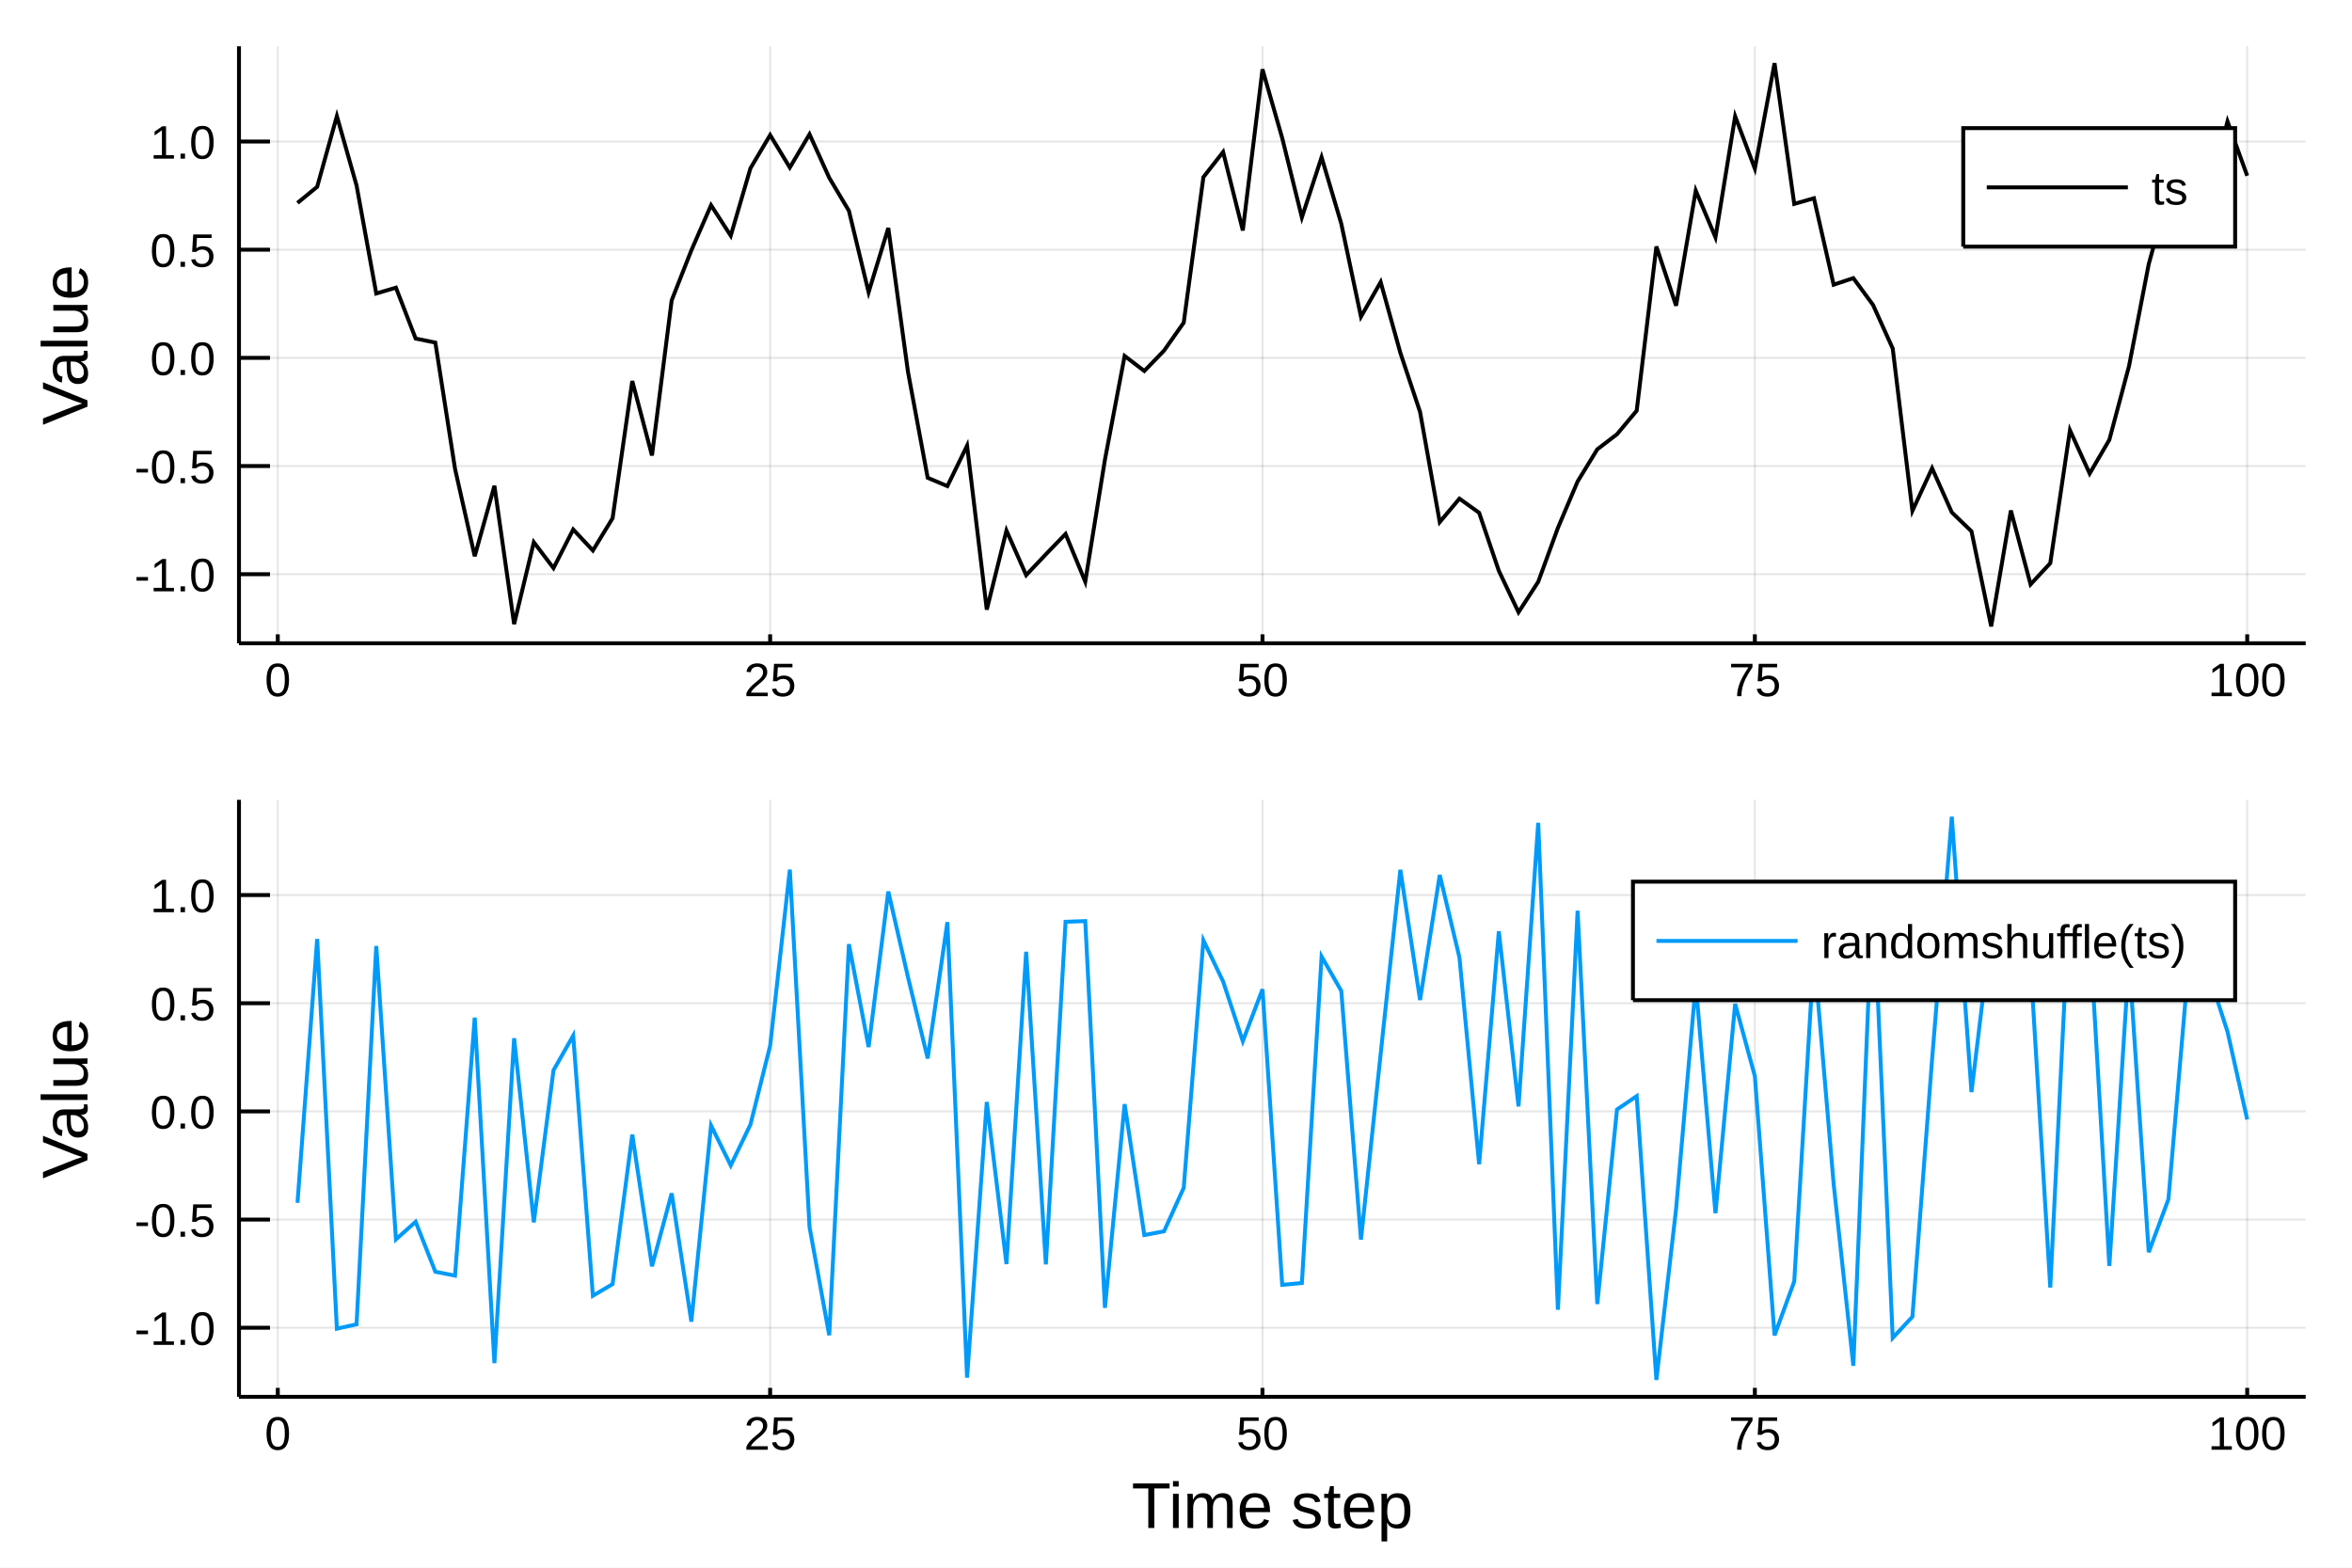
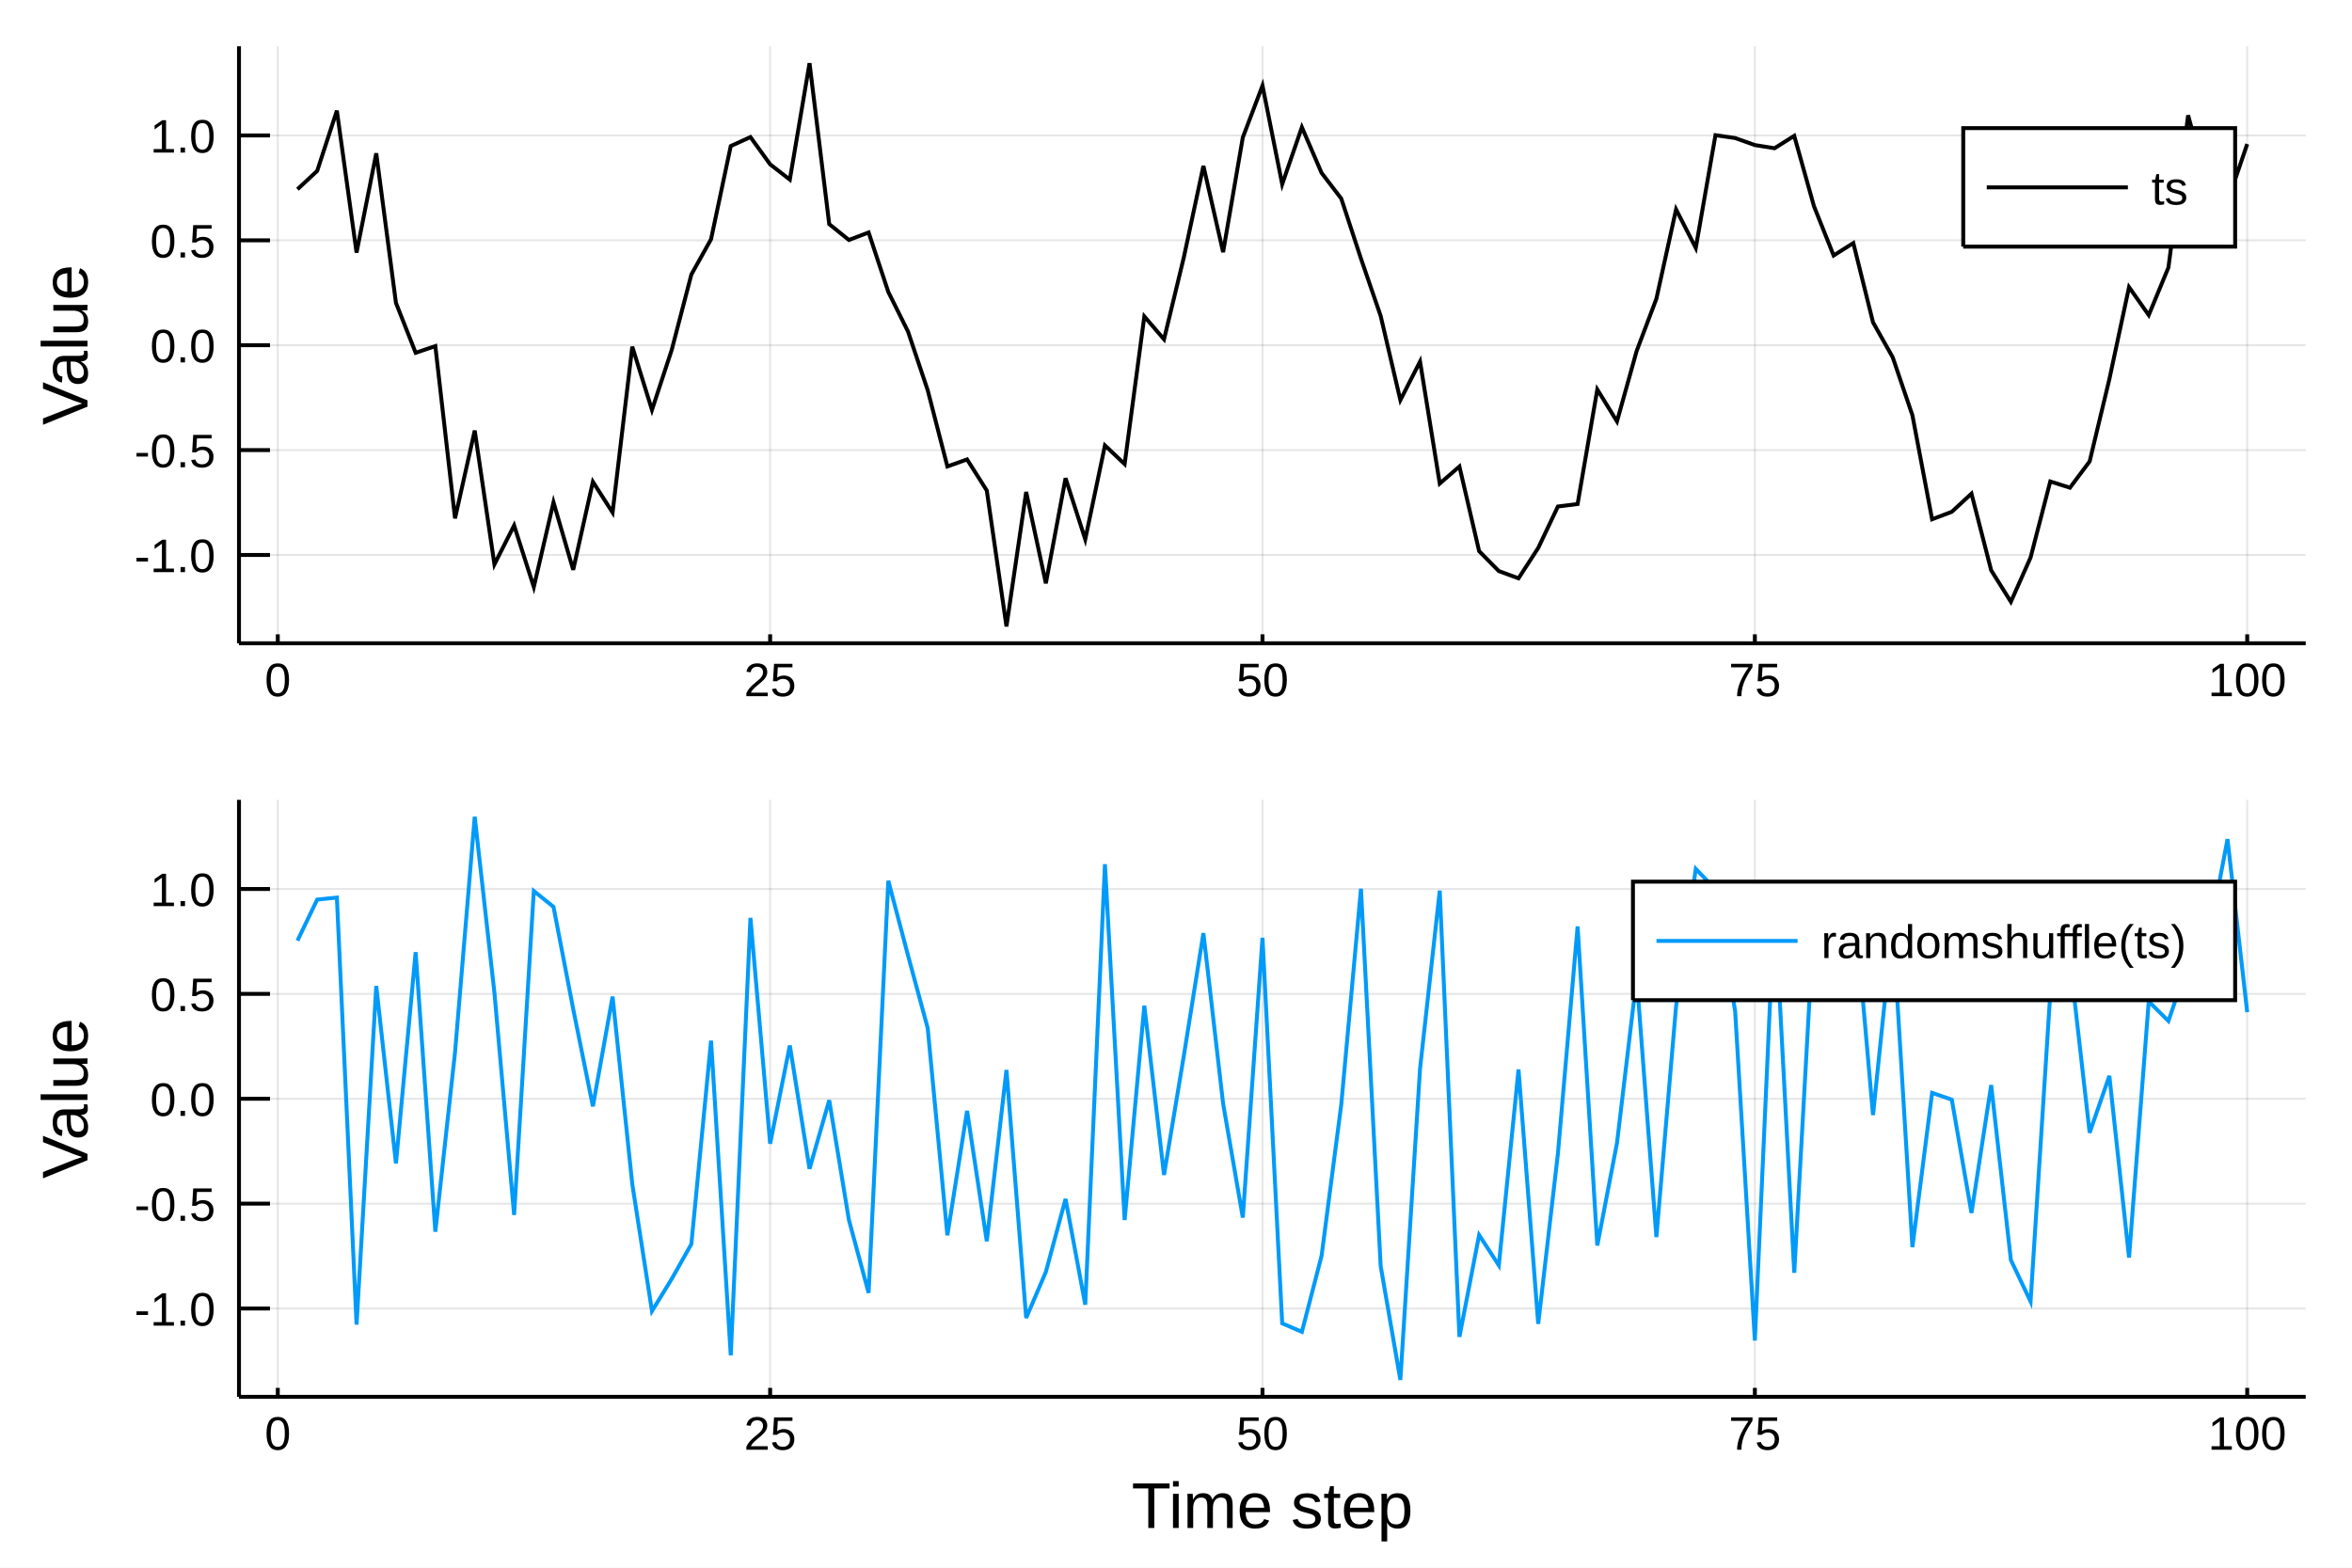
<svg xmlns="http://www.w3.org/2000/svg" width="600" height="400" viewBox="0 0 2400 1600">
  <defs>
-     <clipPath id="clip3100">
+     <clipPath id="clip4700">
      <rect x="0" y="0" width="2400" height="1600" />
    </clipPath>
  </defs>
-   <path clip-path="url(#clip3100)" d=" M0 1600 L2400 1600 L2400 0 L0 0  Z   " fill="#ffffff" fill-rule="evenodd" fill-opacity="1" />
+   <path clip-path="url(#clip4700)" d=" M0 1600 L2400 1600 L2400 0 L0 0  Z   " fill="#ffffff" fill-rule="evenodd" fill-opacity="1" />
  <defs>
-     <clipPath id="clip3101">
+     <clipPath id="clip4701">
      <rect x="480" y="0" width="1681" height="1600" />
    </clipPath>
  </defs>
-   <path clip-path="url(#clip3100)" d=" M243.864 656.547 L2352.76 656.547 L2352.76 47.244 L243.864 47.244  Z   " fill="#ffffff" fill-rule="evenodd" fill-opacity="1" />
+   <path clip-path="url(#clip4700)" d=" M243.864 656.547 L2352.76 656.547 L2352.76 47.244 L243.864 47.244  Z   " fill="#ffffff" fill-rule="evenodd" fill-opacity="1" />
  <defs>
-     <clipPath id="clip3102">
+     <clipPath id="clip4702">
      <rect x="243" y="47" width="2110" height="610" />
    </clipPath>
  </defs>
-   <polyline clip-path="url(#clip3102)" style="stroke:#000000; stroke-width:2; stroke-opacity:0.1; fill:none" points="   283.454,656.547 283.454,47.244    " />
-   <polyline clip-path="url(#clip3102)" style="stroke:#000000; stroke-width:2; stroke-opacity:0.1; fill:none" points="   785.858,656.547 785.858,47.244    " />
-   <polyline clip-path="url(#clip3102)" style="stroke:#000000; stroke-width:2; stroke-opacity:0.1; fill:none" points="   1288.26,656.547 1288.26,47.244    " />
-   <polyline clip-path="url(#clip3102)" style="stroke:#000000; stroke-width:2; stroke-opacity:0.1; fill:none" points="   1790.67,656.547 1790.67,47.244    " />
-   <polyline clip-path="url(#clip3102)" style="stroke:#000000; stroke-width:2; stroke-opacity:0.1; fill:none" points="   2293.07,656.547 2293.07,47.244    " />
-   <polyline clip-path="url(#clip3102)" style="stroke:#000000; stroke-width:2; stroke-opacity:0.1; fill:none" points="   243.864,586.036 2352.76,586.036    " />
-   <polyline clip-path="url(#clip3102)" style="stroke:#000000; stroke-width:2; stroke-opacity:0.1; fill:none" points="   243.864,475.639 2352.76,475.639    " />
-   <polyline clip-path="url(#clip3102)" style="stroke:#000000; stroke-width:2; stroke-opacity:0.1; fill:none" points="   243.864,365.241 2352.76,365.241    " />
-   <polyline clip-path="url(#clip3102)" style="stroke:#000000; stroke-width:2; stroke-opacity:0.1; fill:none" points="   243.864,254.843 2352.76,254.843    " />
-   <polyline clip-path="url(#clip3102)" style="stroke:#000000; stroke-width:2; stroke-opacity:0.1; fill:none" points="   243.864,144.445 2352.76,144.445    " />
-   <polyline clip-path="url(#clip3100)" style="stroke:#000000; stroke-width:4; stroke-opacity:1; fill:none" points="   243.864,656.547 2352.76,656.547    " />
-   <polyline clip-path="url(#clip3100)" style="stroke:#000000; stroke-width:4; stroke-opacity:1; fill:none" points="   243.864,656.547 243.864,47.244    " />
-   <polyline clip-path="url(#clip3100)" style="stroke:#000000; stroke-width:4; stroke-opacity:1; fill:none" points="   283.454,656.547 283.454,647.407    " />
-   <polyline clip-path="url(#clip3100)" style="stroke:#000000; stroke-width:4; stroke-opacity:1; fill:none" points="   785.858,656.547 785.858,647.407    " />
-   <polyline clip-path="url(#clip3100)" style="stroke:#000000; stroke-width:4; stroke-opacity:1; fill:none" points="   1288.26,656.547 1288.26,647.407    " />
-   <polyline clip-path="url(#clip3100)" style="stroke:#000000; stroke-width:4; stroke-opacity:1; fill:none" points="   1790.67,656.547 1790.67,647.407    " />
-   <polyline clip-path="url(#clip3100)" style="stroke:#000000; stroke-width:4; stroke-opacity:1; fill:none" points="   2293.07,656.547 2293.07,647.407    " />
-   <polyline clip-path="url(#clip3100)" style="stroke:#000000; stroke-width:4; stroke-opacity:1; fill:none" points="   243.864,586.036 275.498,586.036    " />
-   <polyline clip-path="url(#clip3100)" style="stroke:#000000; stroke-width:4; stroke-opacity:1; fill:none" points="   243.864,475.639 275.498,475.639    " />
-   <polyline clip-path="url(#clip3100)" style="stroke:#000000; stroke-width:4; stroke-opacity:1; fill:none" points="   243.864,365.241 275.498,365.241    " />
-   <polyline clip-path="url(#clip3100)" style="stroke:#000000; stroke-width:4; stroke-opacity:1; fill:none" points="   243.864,254.843 275.498,254.843    " />
-   <polyline clip-path="url(#clip3100)" style="stroke:#000000; stroke-width:4; stroke-opacity:1; fill:none" points="   243.864,144.445 275.498,144.445    " />
-   <g clip-path="url(#clip3100)">
+   <polyline clip-path="url(#clip4702)" style="stroke:#000000; stroke-width:2; stroke-opacity:0.1; fill:none" points="   283.454,656.547 283.454,47.244    " />
+   <polyline clip-path="url(#clip4702)" style="stroke:#000000; stroke-width:2; stroke-opacity:0.1; fill:none" points="   785.858,656.547 785.858,47.244    " />
+   <polyline clip-path="url(#clip4702)" style="stroke:#000000; stroke-width:2; stroke-opacity:0.1; fill:none" points="   1288.26,656.547 1288.26,47.244    " />
+   <polyline clip-path="url(#clip4702)" style="stroke:#000000; stroke-width:2; stroke-opacity:0.1; fill:none" points="   1790.67,656.547 1790.67,47.244    " />
+   <polyline clip-path="url(#clip4702)" style="stroke:#000000; stroke-width:2; stroke-opacity:0.1; fill:none" points="   2293.07,656.547 2293.07,47.244    " />
+   <polyline clip-path="url(#clip4702)" style="stroke:#000000; stroke-width:2; stroke-opacity:0.1; fill:none" points="   243.864,566.412 2352.76,566.412    " />
+   <polyline clip-path="url(#clip4702)" style="stroke:#000000; stroke-width:2; stroke-opacity:0.1; fill:none" points="   243.864,459.369 2352.76,459.369    " />
+   <polyline clip-path="url(#clip4702)" style="stroke:#000000; stroke-width:2; stroke-opacity:0.1; fill:none" points="   243.864,352.326 2352.76,352.326    " />
+   <polyline clip-path="url(#clip4702)" style="stroke:#000000; stroke-width:2; stroke-opacity:0.1; fill:none" points="   243.864,245.283 2352.76,245.283    " />
+   <polyline clip-path="url(#clip4702)" style="stroke:#000000; stroke-width:2; stroke-opacity:0.1; fill:none" points="   243.864,138.24 2352.76,138.24    " />
+   <polyline clip-path="url(#clip4700)" style="stroke:#000000; stroke-width:4; stroke-opacity:1; fill:none" points="   243.864,656.547 2352.76,656.547    " />
+   <polyline clip-path="url(#clip4700)" style="stroke:#000000; stroke-width:4; stroke-opacity:1; fill:none" points="   243.864,656.547 243.864,47.244    " />
+   <polyline clip-path="url(#clip4700)" style="stroke:#000000; stroke-width:4; stroke-opacity:1; fill:none" points="   283.454,656.547 283.454,647.407    " />
+   <polyline clip-path="url(#clip4700)" style="stroke:#000000; stroke-width:4; stroke-opacity:1; fill:none" points="   785.858,656.547 785.858,647.407    " />
+   <polyline clip-path="url(#clip4700)" style="stroke:#000000; stroke-width:4; stroke-opacity:1; fill:none" points="   1288.26,656.547 1288.26,647.407    " />
+   <polyline clip-path="url(#clip4700)" style="stroke:#000000; stroke-width:4; stroke-opacity:1; fill:none" points="   1790.67,656.547 1790.67,647.407    " />
+   <polyline clip-path="url(#clip4700)" style="stroke:#000000; stroke-width:4; stroke-opacity:1; fill:none" points="   2293.07,656.547 2293.07,647.407    " />
+   <polyline clip-path="url(#clip4700)" style="stroke:#000000; stroke-width:4; stroke-opacity:1; fill:none" points="   243.864,566.412 275.498,566.412    " />
+   <polyline clip-path="url(#clip4700)" style="stroke:#000000; stroke-width:4; stroke-opacity:1; fill:none" points="   243.864,459.369 275.498,459.369    " />
+   <polyline clip-path="url(#clip4700)" style="stroke:#000000; stroke-width:4; stroke-opacity:1; fill:none" points="   243.864,352.326 275.498,352.326    " />
+   <polyline clip-path="url(#clip4700)" style="stroke:#000000; stroke-width:4; stroke-opacity:1; fill:none" points="   243.864,245.283 275.498,245.283    " />
+   <polyline clip-path="url(#clip4700)" style="stroke:#000000; stroke-width:4; stroke-opacity:1; fill:none" points="   243.864,138.24 275.498,138.24    " />
+   <g clip-path="url(#clip4700)">
    <text style="fill:#000000; fill-opacity:1; font-family:Arial,Helvetica Neue,Helvetica,sans-serif; font-size:48px; text-anchor:middle;" transform="rotate(0, 283.454, 710.547)" x="283.454" y="710.547">0</text>
  </g>
-   <g clip-path="url(#clip3100)">
+   <g clip-path="url(#clip4700)">
    <text style="fill:#000000; fill-opacity:1; font-family:Arial,Helvetica Neue,Helvetica,sans-serif; font-size:48px; text-anchor:middle;" transform="rotate(0, 785.858, 710.547)" x="785.858" y="710.547">25</text>
  </g>
-   <g clip-path="url(#clip3100)">
+   <g clip-path="url(#clip4700)">
    <text style="fill:#000000; fill-opacity:1; font-family:Arial,Helvetica Neue,Helvetica,sans-serif; font-size:48px; text-anchor:middle;" transform="rotate(0, 1288.26, 710.547)" x="1288.26" y="710.547">50</text>
  </g>
-   <g clip-path="url(#clip3100)">
+   <g clip-path="url(#clip4700)">
    <text style="fill:#000000; fill-opacity:1; font-family:Arial,Helvetica Neue,Helvetica,sans-serif; font-size:48px; text-anchor:middle;" transform="rotate(0, 1790.67, 710.547)" x="1790.67" y="710.547">75</text>
  </g>
-   <g clip-path="url(#clip3100)">
+   <g clip-path="url(#clip4700)">
    <text style="fill:#000000; fill-opacity:1; font-family:Arial,Helvetica Neue,Helvetica,sans-serif; font-size:48px; text-anchor:middle;" transform="rotate(0, 2293.07, 710.547)" x="2293.07" y="710.547">100</text>
  </g>
-   <g clip-path="url(#clip3100)">
-     <text style="fill:#000000; fill-opacity:1; font-family:Arial,Helvetica Neue,Helvetica,sans-serif; font-size:48px; text-anchor:end;" transform="rotate(0, 219.864, 603.536)" x="219.864" y="603.536">-1.0</text>
+   <g clip-path="url(#clip4700)">
+     <text style="fill:#000000; fill-opacity:1; font-family:Arial,Helvetica Neue,Helvetica,sans-serif; font-size:48px; text-anchor:end;" transform="rotate(0, 219.864, 583.912)" x="219.864" y="583.912">-1.0</text>
  </g>
-   <g clip-path="url(#clip3100)">
-     <text style="fill:#000000; fill-opacity:1; font-family:Arial,Helvetica Neue,Helvetica,sans-serif; font-size:48px; text-anchor:end;" transform="rotate(0, 219.864, 493.139)" x="219.864" y="493.139">-0.5</text>
+   <g clip-path="url(#clip4700)">
+     <text style="fill:#000000; fill-opacity:1; font-family:Arial,Helvetica Neue,Helvetica,sans-serif; font-size:48px; text-anchor:end;" transform="rotate(0, 219.864, 476.869)" x="219.864" y="476.869">-0.5</text>
  </g>
-   <g clip-path="url(#clip3100)">
-     <text style="fill:#000000; fill-opacity:1; font-family:Arial,Helvetica Neue,Helvetica,sans-serif; font-size:48px; text-anchor:end;" transform="rotate(0, 219.864, 382.741)" x="219.864" y="382.741">0.0</text>
+   <g clip-path="url(#clip4700)">
+     <text style="fill:#000000; fill-opacity:1; font-family:Arial,Helvetica Neue,Helvetica,sans-serif; font-size:48px; text-anchor:end;" transform="rotate(0, 219.864, 369.826)" x="219.864" y="369.826">0.0</text>
  </g>
-   <g clip-path="url(#clip3100)">
-     <text style="fill:#000000; fill-opacity:1; font-family:Arial,Helvetica Neue,Helvetica,sans-serif; font-size:48px; text-anchor:end;" transform="rotate(0, 219.864, 272.343)" x="219.864" y="272.343">0.5</text>
+   <g clip-path="url(#clip4700)">
+     <text style="fill:#000000; fill-opacity:1; font-family:Arial,Helvetica Neue,Helvetica,sans-serif; font-size:48px; text-anchor:end;" transform="rotate(0, 219.864, 262.783)" x="219.864" y="262.783">0.5</text>
  </g>
-   <g clip-path="url(#clip3100)">
-     <text style="fill:#000000; fill-opacity:1; font-family:Arial,Helvetica Neue,Helvetica,sans-serif; font-size:48px; text-anchor:end;" transform="rotate(0, 219.864, 161.945)" x="219.864" y="161.945">1.0</text>
+   <g clip-path="url(#clip4700)">
+     <text style="fill:#000000; fill-opacity:1; font-family:Arial,Helvetica Neue,Helvetica,sans-serif; font-size:48px; text-anchor:end;" transform="rotate(0, 219.864, 155.74)" x="219.864" y="155.74">1.0</text>
  </g>
-   <g clip-path="url(#clip3100)">
+   <g clip-path="url(#clip4700)">
    <text style="fill:#000000; fill-opacity:1; font-family:Arial,Helvetica Neue,Helvetica,sans-serif; font-size:66px; text-anchor:middle;" transform="rotate(-90, 89.2861, 351.895)" x="89.286" y="351.895">Value</text>
  </g>
-   <polyline clip-path="url(#clip3102)" style="stroke:#000000; stroke-width:4; stroke-opacity:1; fill:none" points="   303.55,207.127 323.646,190.654 343.742,118.473 363.838,189.266 383.934,299.538 404.031,293.599 424.127,345.524 444.223,349.645 464.319,478.469 484.415,567.686    504.511,495.819 524.608,636.959 544.704,553.388 564.8,579.804 584.896,540.396 604.992,561.847 625.088,528.886 645.185,388.898 665.281,464.837 685.377,306.546    705.473,255.468 725.569,209.449 745.665,240.57 765.762,171.72 785.858,137.848 805.954,170.998 826.05,137.012 846.146,181.427 866.242,215.162 886.339,298.256    906.435,232.673 926.531,379.623 946.627,487.636 966.723,496.129 986.819,454.858 1006.92,622.176 1027.01,541.503 1047.11,586.986 1067.2,565.733 1087.3,544.967    1107.4,593.679 1127.49,469.145 1147.59,363.284 1167.68,378.642 1187.78,357.857 1207.88,329.302 1227.97,180.782 1248.07,155.097 1268.17,235.212 1288.26,70.753    1308.36,140.849 1328.45,221.905 1348.55,160.463 1368.65,228.303 1388.74,323.241 1408.84,287.89 1428.94,360.119 1449.03,420.376 1469.13,532.843 1489.22,508.932    1509.32,523.33 1529.42,582.544 1549.51,624.866 1569.61,593.82 1589.7,538.762 1609.8,491.413 1629.9,458.572 1649.99,443.194 1670.09,419.159 1690.19,251.575    1710.28,311.999 1730.38,194.559 1750.47,242.236 1770.57,118.671 1790.67,172.084 1810.76,64.489 1830.86,208.133 1850.95,202.322 1871.05,290.564 1891.15,283.866    1911.24,311.185 1931.34,355.652 1951.44,521.376 1971.53,477.893 1991.63,522.931 2011.72,542.255 2031.82,639.302 2051.92,521.053 2072.01,596.407 2092.11,574.791    2112.2,439.105 2132.3,483.305 2152.4,448.878 2172.49,373.532 2192.59,269.524 2212.69,196.444 2232.78,220.169 2252.88,203.478 2272.97,123.925 2293.07,179.4       " />
-   <path clip-path="url(#clip3100)" d=" M2003.31 251.724 L2280.76 251.724 L2280.76 130.764 L2003.31 130.764  Z   " fill="#ffffff" fill-rule="evenodd" fill-opacity="1" />
-   <polyline clip-path="url(#clip3100)" style="stroke:#000000; stroke-width:4; stroke-opacity:1; fill:none" points="   2003.31,251.724 2280.76,251.724 2280.76,130.764 2003.31,130.764 2003.31,251.724    " />
-   <polyline clip-path="url(#clip3100)" style="stroke:#000000; stroke-width:4; stroke-opacity:1; fill:none" points="   2027.31,191.244 2171.31,191.244    " />
-   <g clip-path="url(#clip3100)">
+   <polyline clip-path="url(#clip4702)" style="stroke:#000000; stroke-width:4; stroke-opacity:1; fill:none" points="   303.55,193.142 323.646,174.456 343.742,112.928 363.838,257.807 383.934,156.465 404.031,309.128 424.127,360.074 444.223,353.244 464.319,529.071 484.415,439.441    504.511,576.034 524.608,536.284 544.704,599.109 564.8,512.636 584.896,581.564 604.992,491.704 625.088,523.075 645.185,353.829 665.281,418.379 685.377,357.265    705.473,280.175 725.569,244.123 745.665,149.064 765.762,139.891 785.858,167.723 805.954,183.299 826.05,64.489 846.146,228.745 866.242,244.924 886.339,237.252    906.435,297.957 926.531,338.379 946.627,398.22 966.723,476.076 986.819,468.886 1006.92,500.626 1027.01,639.302 1047.11,502.111 1067.2,595.36 1087.3,488.047    1107.4,550.464 1127.49,454.609 1147.59,473.632 1167.68,322.946 1187.78,346.297 1207.88,263.124 1227.97,169.311 1248.07,257.343 1268.17,140.286 1288.26,87.388    1308.36,188.03 1328.45,129.853 1348.55,176.462 1368.65,202.713 1388.74,263.963 1408.84,322.455 1428.94,408.351 1449.03,368.968 1469.13,493.503 1489.22,476.11    1509.32,562.534 1529.42,582.855 1549.51,590.222 1569.61,559.248 1589.7,516.938 1609.8,514.442 1629.9,397.511 1649.99,430.075 1670.09,358.119 1690.19,304.936    1710.28,213.705 1730.38,253.071 1750.47,137.98 1770.57,140.887 1790.67,148.059 1810.76,151.288 1830.86,138.637 1850.95,210.354 1871.05,260.748 1891.15,248.077    1911.24,328.977 1931.34,364.662 1951.44,423.845 1971.53,529.968 1991.63,522.354 2011.72,503.816 2031.82,582.092 2051.92,614.191 2072.01,569.039 2092.11,491.38    2112.2,497.764 2132.3,470.901 2152.4,387.039 2172.49,293.051 2192.59,321.581 2212.69,272.98 2232.78,117.71 2252.88,190.949 2272.97,206.01 2293.07,146.989       " />
+   <path clip-path="url(#clip4700)" d=" M2003.31 251.724 L2280.76 251.724 L2280.76 130.764 L2003.31 130.764  Z   " fill="#ffffff" fill-rule="evenodd" fill-opacity="1" />
+   <polyline clip-path="url(#clip4700)" style="stroke:#000000; stroke-width:4; stroke-opacity:1; fill:none" points="   2003.31,251.724 2280.76,251.724 2280.76,130.764 2003.31,130.764 2003.31,251.724    " />
+   <polyline clip-path="url(#clip4700)" style="stroke:#000000; stroke-width:4; stroke-opacity:1; fill:none" points="   2027.31,191.244 2171.31,191.244    " />
+   <g clip-path="url(#clip4700)">
    <text style="fill:#000000; fill-opacity:1; font-family:Arial,Helvetica Neue,Helvetica,sans-serif; font-size:48px; text-anchor:start;" transform="rotate(0, 2195.31, 208.744)" x="2195.31" y="208.744">ts</text>
  </g>
-   <path clip-path="url(#clip3100)" d=" M243.864 1425.62 L2352.76 1425.62 L2352.76 816.316 L243.864 816.316  Z   " fill="#ffffff" fill-rule="evenodd" fill-opacity="1" />
+   <path clip-path="url(#clip4700)" d=" M243.864 1425.62 L2352.76 1425.62 L2352.76 816.316 L243.864 816.316  Z   " fill="#ffffff" fill-rule="evenodd" fill-opacity="1" />
  <defs>
-     <clipPath id="clip3103">
+     <clipPath id="clip4703">
      <rect x="243" y="816" width="2110" height="610" />
    </clipPath>
  </defs>
-   <polyline clip-path="url(#clip3103)" style="stroke:#000000; stroke-width:2; stroke-opacity:0.1; fill:none" points="   283.454,1425.62 283.454,816.316    " />
-   <polyline clip-path="url(#clip3103)" style="stroke:#000000; stroke-width:2; stroke-opacity:0.1; fill:none" points="   785.858,1425.62 785.858,816.316    " />
-   <polyline clip-path="url(#clip3103)" style="stroke:#000000; stroke-width:2; stroke-opacity:0.1; fill:none" points="   1288.26,1425.62 1288.26,816.316    " />
-   <polyline clip-path="url(#clip3103)" style="stroke:#000000; stroke-width:2; stroke-opacity:0.1; fill:none" points="   1790.67,1425.62 1790.67,816.316    " />
-   <polyline clip-path="url(#clip3103)" style="stroke:#000000; stroke-width:2; stroke-opacity:0.1; fill:none" points="   2293.07,1425.62 2293.07,816.316    " />
-   <polyline clip-path="url(#clip3103)" style="stroke:#000000; stroke-width:2; stroke-opacity:0.1; fill:none" points="   243.864,1355.11 2352.76,1355.11    " />
-   <polyline clip-path="url(#clip3103)" style="stroke:#000000; stroke-width:2; stroke-opacity:0.1; fill:none" points="   243.864,1244.71 2352.76,1244.71    " />
-   <polyline clip-path="url(#clip3103)" style="stroke:#000000; stroke-width:2; stroke-opacity:0.1; fill:none" points="   243.864,1134.31 2352.76,1134.31    " />
-   <polyline clip-path="url(#clip3103)" style="stroke:#000000; stroke-width:2; stroke-opacity:0.1; fill:none" points="   243.864,1023.91 2352.76,1023.91    " />
-   <polyline clip-path="url(#clip3103)" style="stroke:#000000; stroke-width:2; stroke-opacity:0.1; fill:none" points="   243.864,913.517 2352.76,913.517    " />
-   <polyline clip-path="url(#clip3100)" style="stroke:#000000; stroke-width:4; stroke-opacity:1; fill:none" points="   243.864,1425.62 2352.76,1425.62    " />
-   <polyline clip-path="url(#clip3100)" style="stroke:#000000; stroke-width:4; stroke-opacity:1; fill:none" points="   243.864,1425.62 243.864,816.316    " />
-   <polyline clip-path="url(#clip3100)" style="stroke:#000000; stroke-width:4; stroke-opacity:1; fill:none" points="   283.454,1425.62 283.454,1416.48    " />
-   <polyline clip-path="url(#clip3100)" style="stroke:#000000; stroke-width:4; stroke-opacity:1; fill:none" points="   785.858,1425.62 785.858,1416.48    " />
-   <polyline clip-path="url(#clip3100)" style="stroke:#000000; stroke-width:4; stroke-opacity:1; fill:none" points="   1288.26,1425.62 1288.26,1416.48    " />
-   <polyline clip-path="url(#clip3100)" style="stroke:#000000; stroke-width:4; stroke-opacity:1; fill:none" points="   1790.67,1425.62 1790.67,1416.48    " />
-   <polyline clip-path="url(#clip3100)" style="stroke:#000000; stroke-width:4; stroke-opacity:1; fill:none" points="   2293.07,1425.62 2293.07,1416.48    " />
-   <polyline clip-path="url(#clip3100)" style="stroke:#000000; stroke-width:4; stroke-opacity:1; fill:none" points="   243.864,1355.11 275.498,1355.11    " />
-   <polyline clip-path="url(#clip3100)" style="stroke:#000000; stroke-width:4; stroke-opacity:1; fill:none" points="   243.864,1244.71 275.498,1244.71    " />
-   <polyline clip-path="url(#clip3100)" style="stroke:#000000; stroke-width:4; stroke-opacity:1; fill:none" points="   243.864,1134.31 275.498,1134.31    " />
-   <polyline clip-path="url(#clip3100)" style="stroke:#000000; stroke-width:4; stroke-opacity:1; fill:none" points="   243.864,1023.91 275.498,1023.91    " />
-   <polyline clip-path="url(#clip3100)" style="stroke:#000000; stroke-width:4; stroke-opacity:1; fill:none" points="   243.864,913.517 275.498,913.517    " />
-   <g clip-path="url(#clip3100)">
+   <polyline clip-path="url(#clip4703)" style="stroke:#000000; stroke-width:2; stroke-opacity:0.1; fill:none" points="   283.454,1425.62 283.454,816.316    " />
+   <polyline clip-path="url(#clip4703)" style="stroke:#000000; stroke-width:2; stroke-opacity:0.1; fill:none" points="   785.858,1425.62 785.858,816.316    " />
+   <polyline clip-path="url(#clip4703)" style="stroke:#000000; stroke-width:2; stroke-opacity:0.1; fill:none" points="   1288.26,1425.62 1288.26,816.316    " />
+   <polyline clip-path="url(#clip4703)" style="stroke:#000000; stroke-width:2; stroke-opacity:0.1; fill:none" points="   1790.67,1425.62 1790.67,816.316    " />
+   <polyline clip-path="url(#clip4703)" style="stroke:#000000; stroke-width:2; stroke-opacity:0.1; fill:none" points="   2293.07,1425.62 2293.07,816.316    " />
+   <polyline clip-path="url(#clip4703)" style="stroke:#000000; stroke-width:2; stroke-opacity:0.1; fill:none" points="   243.864,1335.48 2352.76,1335.48    " />
+   <polyline clip-path="url(#clip4703)" style="stroke:#000000; stroke-width:2; stroke-opacity:0.1; fill:none" points="   243.864,1228.44 2352.76,1228.44    " />
+   <polyline clip-path="url(#clip4703)" style="stroke:#000000; stroke-width:2; stroke-opacity:0.1; fill:none" points="   243.864,1121.4 2352.76,1121.4    " />
+   <polyline clip-path="url(#clip4703)" style="stroke:#000000; stroke-width:2; stroke-opacity:0.1; fill:none" points="   243.864,1014.36 2352.76,1014.36    " />
+   <polyline clip-path="url(#clip4703)" style="stroke:#000000; stroke-width:2; stroke-opacity:0.1; fill:none" points="   243.864,907.312 2352.76,907.312    " />
+   <polyline clip-path="url(#clip4700)" style="stroke:#000000; stroke-width:4; stroke-opacity:1; fill:none" points="   243.864,1425.62 2352.76,1425.62    " />
+   <polyline clip-path="url(#clip4700)" style="stroke:#000000; stroke-width:4; stroke-opacity:1; fill:none" points="   243.864,1425.62 243.864,816.316    " />
+   <polyline clip-path="url(#clip4700)" style="stroke:#000000; stroke-width:4; stroke-opacity:1; fill:none" points="   283.454,1425.62 283.454,1416.48    " />
+   <polyline clip-path="url(#clip4700)" style="stroke:#000000; stroke-width:4; stroke-opacity:1; fill:none" points="   785.858,1425.62 785.858,1416.48    " />
+   <polyline clip-path="url(#clip4700)" style="stroke:#000000; stroke-width:4; stroke-opacity:1; fill:none" points="   1288.26,1425.62 1288.26,1416.48    " />
+   <polyline clip-path="url(#clip4700)" style="stroke:#000000; stroke-width:4; stroke-opacity:1; fill:none" points="   1790.67,1425.62 1790.67,1416.48    " />
+   <polyline clip-path="url(#clip4700)" style="stroke:#000000; stroke-width:4; stroke-opacity:1; fill:none" points="   2293.07,1425.62 2293.07,1416.48    " />
+   <polyline clip-path="url(#clip4700)" style="stroke:#000000; stroke-width:4; stroke-opacity:1; fill:none" points="   243.864,1335.48 275.498,1335.48    " />
+   <polyline clip-path="url(#clip4700)" style="stroke:#000000; stroke-width:4; stroke-opacity:1; fill:none" points="   243.864,1228.44 275.498,1228.44    " />
+   <polyline clip-path="url(#clip4700)" style="stroke:#000000; stroke-width:4; stroke-opacity:1; fill:none" points="   243.864,1121.4 275.498,1121.4    " />
+   <polyline clip-path="url(#clip4700)" style="stroke:#000000; stroke-width:4; stroke-opacity:1; fill:none" points="   243.864,1014.36 275.498,1014.36    " />
+   <polyline clip-path="url(#clip4700)" style="stroke:#000000; stroke-width:4; stroke-opacity:1; fill:none" points="   243.864,907.312 275.498,907.312    " />
+   <g clip-path="url(#clip4700)">
    <text style="fill:#000000; fill-opacity:1; font-family:Arial,Helvetica Neue,Helvetica,sans-serif; font-size:48px; text-anchor:middle;" transform="rotate(0, 283.454, 1479.62)" x="283.454" y="1479.62">0</text>
  </g>
-   <g clip-path="url(#clip3100)">
+   <g clip-path="url(#clip4700)">
    <text style="fill:#000000; fill-opacity:1; font-family:Arial,Helvetica Neue,Helvetica,sans-serif; font-size:48px; text-anchor:middle;" transform="rotate(0, 785.858, 1479.62)" x="785.858" y="1479.62">25</text>
  </g>
-   <g clip-path="url(#clip3100)">
+   <g clip-path="url(#clip4700)">
    <text style="fill:#000000; fill-opacity:1; font-family:Arial,Helvetica Neue,Helvetica,sans-serif; font-size:48px; text-anchor:middle;" transform="rotate(0, 1288.26, 1479.62)" x="1288.26" y="1479.62">50</text>
  </g>
-   <g clip-path="url(#clip3100)">
+   <g clip-path="url(#clip4700)">
    <text style="fill:#000000; fill-opacity:1; font-family:Arial,Helvetica Neue,Helvetica,sans-serif; font-size:48px; text-anchor:middle;" transform="rotate(0, 1790.67, 1479.62)" x="1790.67" y="1479.62">75</text>
  </g>
-   <g clip-path="url(#clip3100)">
+   <g clip-path="url(#clip4700)">
    <text style="fill:#000000; fill-opacity:1; font-family:Arial,Helvetica Neue,Helvetica,sans-serif; font-size:48px; text-anchor:middle;" transform="rotate(0, 2293.07, 1479.62)" x="2293.07" y="1479.62">100</text>
  </g>
-   <g clip-path="url(#clip3100)">
-     <text style="fill:#000000; fill-opacity:1; font-family:Arial,Helvetica Neue,Helvetica,sans-serif; font-size:48px; text-anchor:end;" transform="rotate(0, 219.864, 1372.61)" x="219.864" y="1372.61">-1.0</text>
+   <g clip-path="url(#clip4700)">
+     <text style="fill:#000000; fill-opacity:1; font-family:Arial,Helvetica Neue,Helvetica,sans-serif; font-size:48px; text-anchor:end;" transform="rotate(0, 219.864, 1352.98)" x="219.864" y="1352.98">-1.0</text>
  </g>
-   <g clip-path="url(#clip3100)">
-     <text style="fill:#000000; fill-opacity:1; font-family:Arial,Helvetica Neue,Helvetica,sans-serif; font-size:48px; text-anchor:end;" transform="rotate(0, 219.864, 1262.21)" x="219.864" y="1262.21">-0.5</text>
+   <g clip-path="url(#clip4700)">
+     <text style="fill:#000000; fill-opacity:1; font-family:Arial,Helvetica Neue,Helvetica,sans-serif; font-size:48px; text-anchor:end;" transform="rotate(0, 219.864, 1245.94)" x="219.864" y="1245.94">-0.5</text>
  </g>
-   <g clip-path="url(#clip3100)">
-     <text style="fill:#000000; fill-opacity:1; font-family:Arial,Helvetica Neue,Helvetica,sans-serif; font-size:48px; text-anchor:end;" transform="rotate(0, 219.864, 1151.81)" x="219.864" y="1151.81">0.0</text>
+   <g clip-path="url(#clip4700)">
+     <text style="fill:#000000; fill-opacity:1; font-family:Arial,Helvetica Neue,Helvetica,sans-serif; font-size:48px; text-anchor:end;" transform="rotate(0, 219.864, 1138.9)" x="219.864" y="1138.9">0.0</text>
  </g>
-   <g clip-path="url(#clip3100)">
-     <text style="fill:#000000; fill-opacity:1; font-family:Arial,Helvetica Neue,Helvetica,sans-serif; font-size:48px; text-anchor:end;" transform="rotate(0, 219.864, 1041.41)" x="219.864" y="1041.41">0.5</text>
+   <g clip-path="url(#clip4700)">
+     <text style="fill:#000000; fill-opacity:1; font-family:Arial,Helvetica Neue,Helvetica,sans-serif; font-size:48px; text-anchor:end;" transform="rotate(0, 219.864, 1031.86)" x="219.864" y="1031.86">0.5</text>
  </g>
-   <g clip-path="url(#clip3100)">
-     <text style="fill:#000000; fill-opacity:1; font-family:Arial,Helvetica Neue,Helvetica,sans-serif; font-size:48px; text-anchor:end;" transform="rotate(0, 219.864, 931.017)" x="219.864" y="931.017">1.0</text>
+   <g clip-path="url(#clip4700)">
+     <text style="fill:#000000; fill-opacity:1; font-family:Arial,Helvetica Neue,Helvetica,sans-serif; font-size:48px; text-anchor:end;" transform="rotate(0, 219.864, 924.812)" x="219.864" y="924.812">1.0</text>
  </g>
-   <g clip-path="url(#clip3100)">
+   <g clip-path="url(#clip4700)">
    <text style="fill:#000000; fill-opacity:1; font-family:Arial,Helvetica Neue,Helvetica,sans-serif; font-size:66px; text-anchor:middle;" transform="rotate(0, 1298.31, 1559.48)" x="1298.31" y="1559.48">Time step</text>
  </g>
-   <g clip-path="url(#clip3100)">
+   <g clip-path="url(#clip4700)">
    <text style="fill:#000000; fill-opacity:1; font-family:Arial,Helvetica Neue,Helvetica,sans-serif; font-size:66px; text-anchor:middle;" transform="rotate(-90, 89.2861, 1120.97)" x="89.286" y="1120.97">Value</text>
  </g>
-   <polyline clip-path="url(#clip3103)" style="stroke:#009af9; stroke-width:4; stroke-opacity:1; fill:none" points="   303.55,1227.64 323.646,958.338 343.742,1356.06 363.838,1351.62 383.934,965.516 404.031,1264.89 424.127,1246.97 444.223,1297.96 464.319,1301.92 484.415,1038.6    504.511,1391.25 524.608,1059.64 544.704,1247.54 564.8,1092.31 584.896,1056.96 604.992,1322.46 625.088,1310.58 645.185,1157.97 665.281,1292.4 685.377,1217.95    705.473,1348.88 725.569,1148.7 745.665,1189.45 765.762,1147.71 785.858,1067.33 805.954,887.545 826.05,1252.38 846.146,1362.75 866.242,963.631 886.339,1068.61    906.435,909.921 926.531,997.375 946.627,1080.26 966.723,941.156 986.819,1406.03 1006.92,1124.72 1027.01,1290.12 1047.11,971.394 1067.2,1290.45 1087.3,940.792    1107.4,940.07 1127.49,1334.81 1147.59,1126.93 1167.68,1260.49 1187.78,1256.71 1207.88,1212.27 1227.97,959.726 1248.07,1001.74 1268.17,1062.67 1288.26,1009.64    1308.36,1311.33 1328.45,1309.47 1348.55,976.199 1368.65,1011.31 1388.74,1265.2 1408.84,1075.62 1428.94,887.743 1449.03,1020.65 1469.13,892.996 1489.22,977.205    1509.32,1188.23 1529.42,950.499 1549.51,1129.19 1569.61,839.825 1589.7,1336.76 1609.8,929.535 1629.9,1330.92 1649.99,1132.36 1670.09,1118.72 1690.19,1408.37    1710.28,1233.91 1730.38,1004.28 1750.47,1238.22 1770.57,1024.54 1790.67,1098.37 1810.76,1362.89 1830.86,1307.83 1850.95,972.55 1871.05,1208.18 1891.15,1393.94    1911.24,906.084 1931.34,1365.48 1951.44,1343.86 1971.53,1081.07 1991.63,833.56 2011.72,1114.6 2031.82,948.472 2051.92,924.168 2072.01,984.234 2092.11,1314.04    2112.2,906.92 2132.3,949.854 2152.4,1292 2172.49,978.521 2192.59,1278 2212.69,1223.93 2232.78,989.24 2252.88,990.977 2272.97,1052.94 2293.07,1142.6       " />
-   <path clip-path="url(#clip3100)" d=" M1666.28 1020.8 L2280.76 1020.8 L2280.76 899.836 L1666.28 899.836  Z   " fill="#ffffff" fill-rule="evenodd" fill-opacity="1" />
-   <polyline clip-path="url(#clip3100)" style="stroke:#000000; stroke-width:4; stroke-opacity:1; fill:none" points="   1666.28,1020.8 2280.76,1020.8 2280.76,899.836 1666.28,899.836 1666.28,1020.8    " />
-   <polyline clip-path="url(#clip3100)" style="stroke:#009af9; stroke-width:4; stroke-opacity:1; fill:none" points="   1690.28,960.316 1834.28,960.316    " />
-   <g clip-path="url(#clip3100)">
+   <polyline clip-path="url(#clip4703)" style="stroke:#009af9; stroke-width:4; stroke-opacity:1; fill:none" points="   303.55,960.021 323.646,918.136 343.742,916.061 363.838,1351.93 383.934,1006.32 404.031,1187.45 424.127,971.785 444.223,1257.12 464.319,1074.01 484.415,833.56    504.511,1013.19 524.608,1239.97 544.704,909.358 564.8,925.537 584.896,1029.82 604.992,1129.15 625.088,1017.15 645.185,1208.51 665.281,1338.11 685.377,1305.36    705.473,1269.7 725.569,1062.12 745.665,1383.26 765.762,936.795 785.858,1167.29 805.954,1067.03 826.05,1192.92 846.146,1122.9 866.242,1245.15 886.339,1319.54    906.435,898.925 926.531,975.082 946.627,1049.25 966.723,1260.78 986.819,1133.73 1006.92,1266.84 1027.01,1092.02 1047.11,1345.11 1067.2,1298.14 1087.3,1223.68    1107.4,1331.61 1127.49,882 1147.59,1245.18 1167.68,1026.41 1187.78,1199.15 1207.88,1078.2 1227.97,952.371 1248.07,1126.34 1268.17,1242.7 1288.26,957.102    1308.36,1350.64 1328.45,1359.29 1348.55,1281.71 1368.65,1127.19 1388.74,907.052 1408.84,1292.15 1428.94,1408.37 1449.03,1090.65 1469.13,908.963 1489.22,1364.43    1509.32,1260.45 1529.42,1291.43 1549.51,1091.53 1569.61,1351.16 1589.7,1177.42 1609.8,945.534 1629.9,1271.18 1649.99,1166.58 1670.09,997.817 1690.19,1262.58    1710.28,1026.88 1730.38,886.782 1750.47,907.709 1770.57,1032.2 1790.67,1368.18 1810.76,920.36 1830.86,1299.04 1850.95,938.383 1871.05,917.131 1891.15,909.959    1911.24,1138.04 1931.34,943.528 1951.44,1272.89 1971.53,1115.37 1991.63,1122.32 2011.72,1237.96 2031.82,1107.45 2051.92,1286.01 2072.01,1328.32 2092.11,1014    2112.2,979.426 2132.3,1156.11 2152.4,1098.05 2172.49,1283.51 2192.59,1022.14 2212.69,1042.05 2232.78,982.777 2252.88,962.214 2272.97,856.459 2293.07,1033.04       " />
+   <path clip-path="url(#clip4700)" d=" M1666.28 1020.8 L2280.76 1020.8 L2280.76 899.836 L1666.28 899.836  Z   " fill="#ffffff" fill-rule="evenodd" fill-opacity="1" />
+   <polyline clip-path="url(#clip4700)" style="stroke:#000000; stroke-width:4; stroke-opacity:1; fill:none" points="   1666.28,1020.8 2280.76,1020.8 2280.76,899.836 1666.28,899.836 1666.28,1020.8    " />
+   <polyline clip-path="url(#clip4700)" style="stroke:#009af9; stroke-width:4; stroke-opacity:1; fill:none" points="   1690.28,960.316 1834.28,960.316    " />
+   <g clip-path="url(#clip4700)">
    <text style="fill:#000000; fill-opacity:1; font-family:Arial,Helvetica Neue,Helvetica,sans-serif; font-size:48px; text-anchor:start;" transform="rotate(0, 1858.28, 977.816)" x="1858.28" y="977.816">randomshuffle(ts)</text>
  </g>
</svg>
